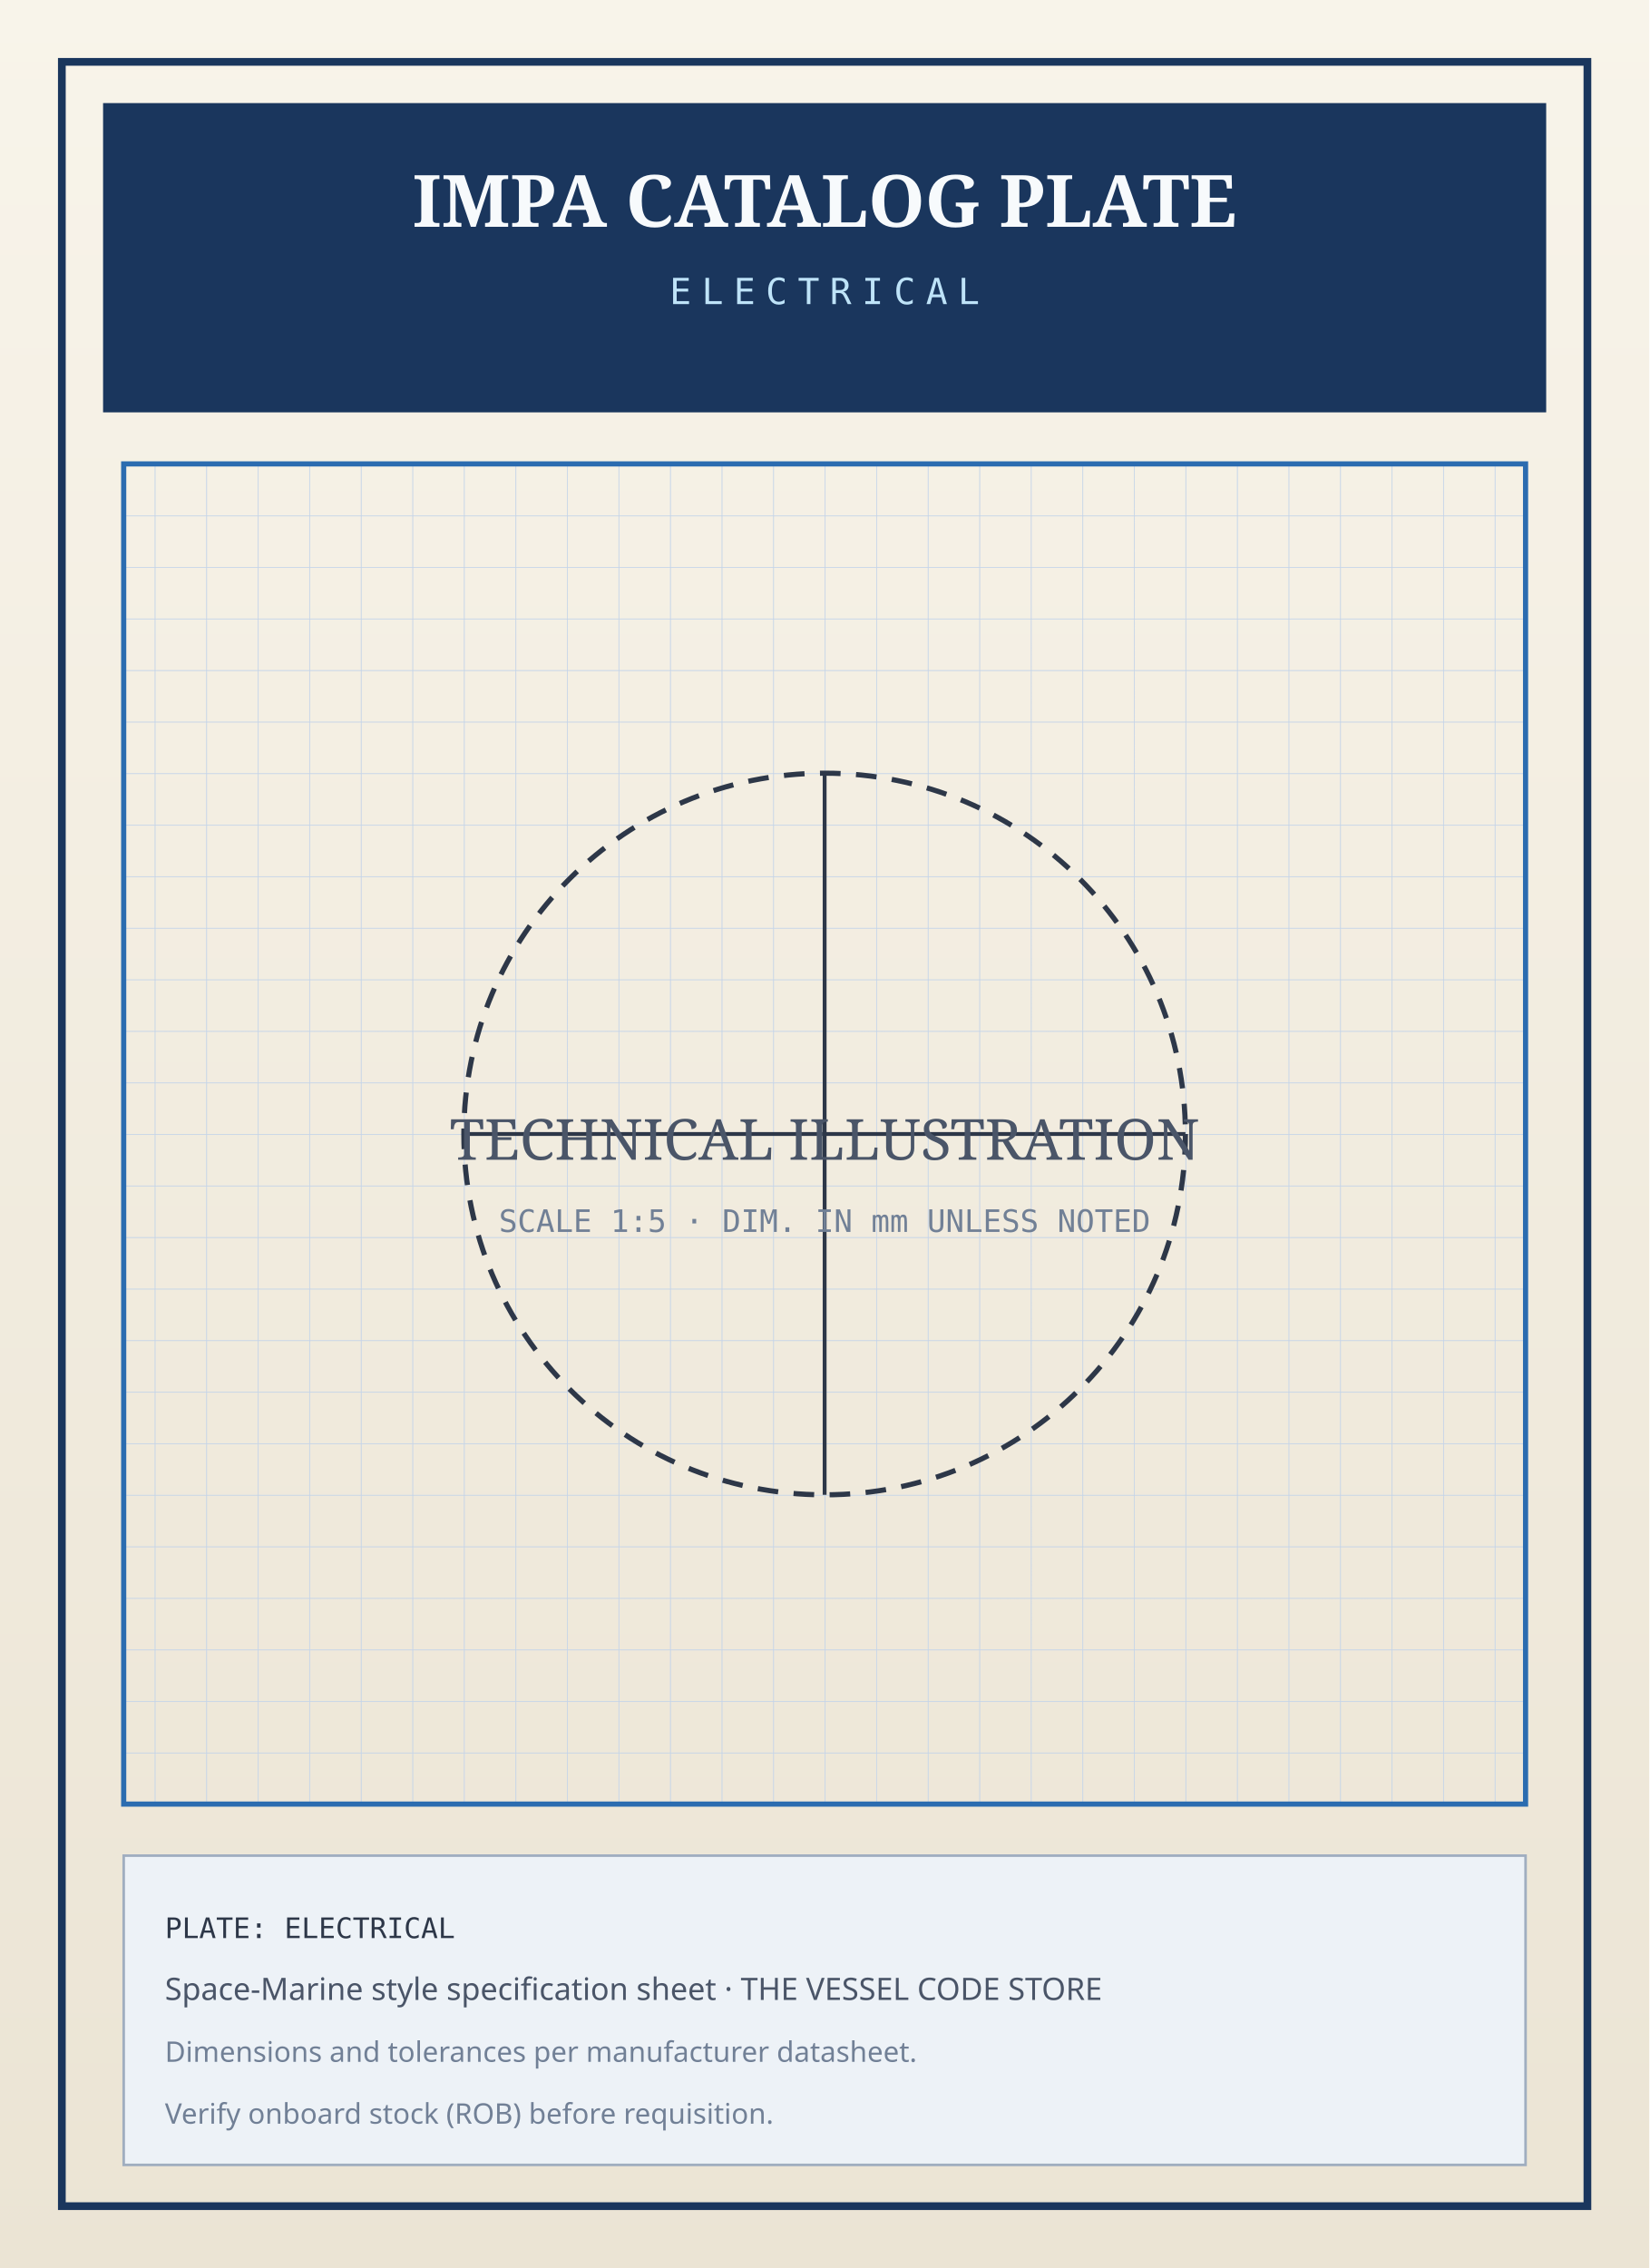
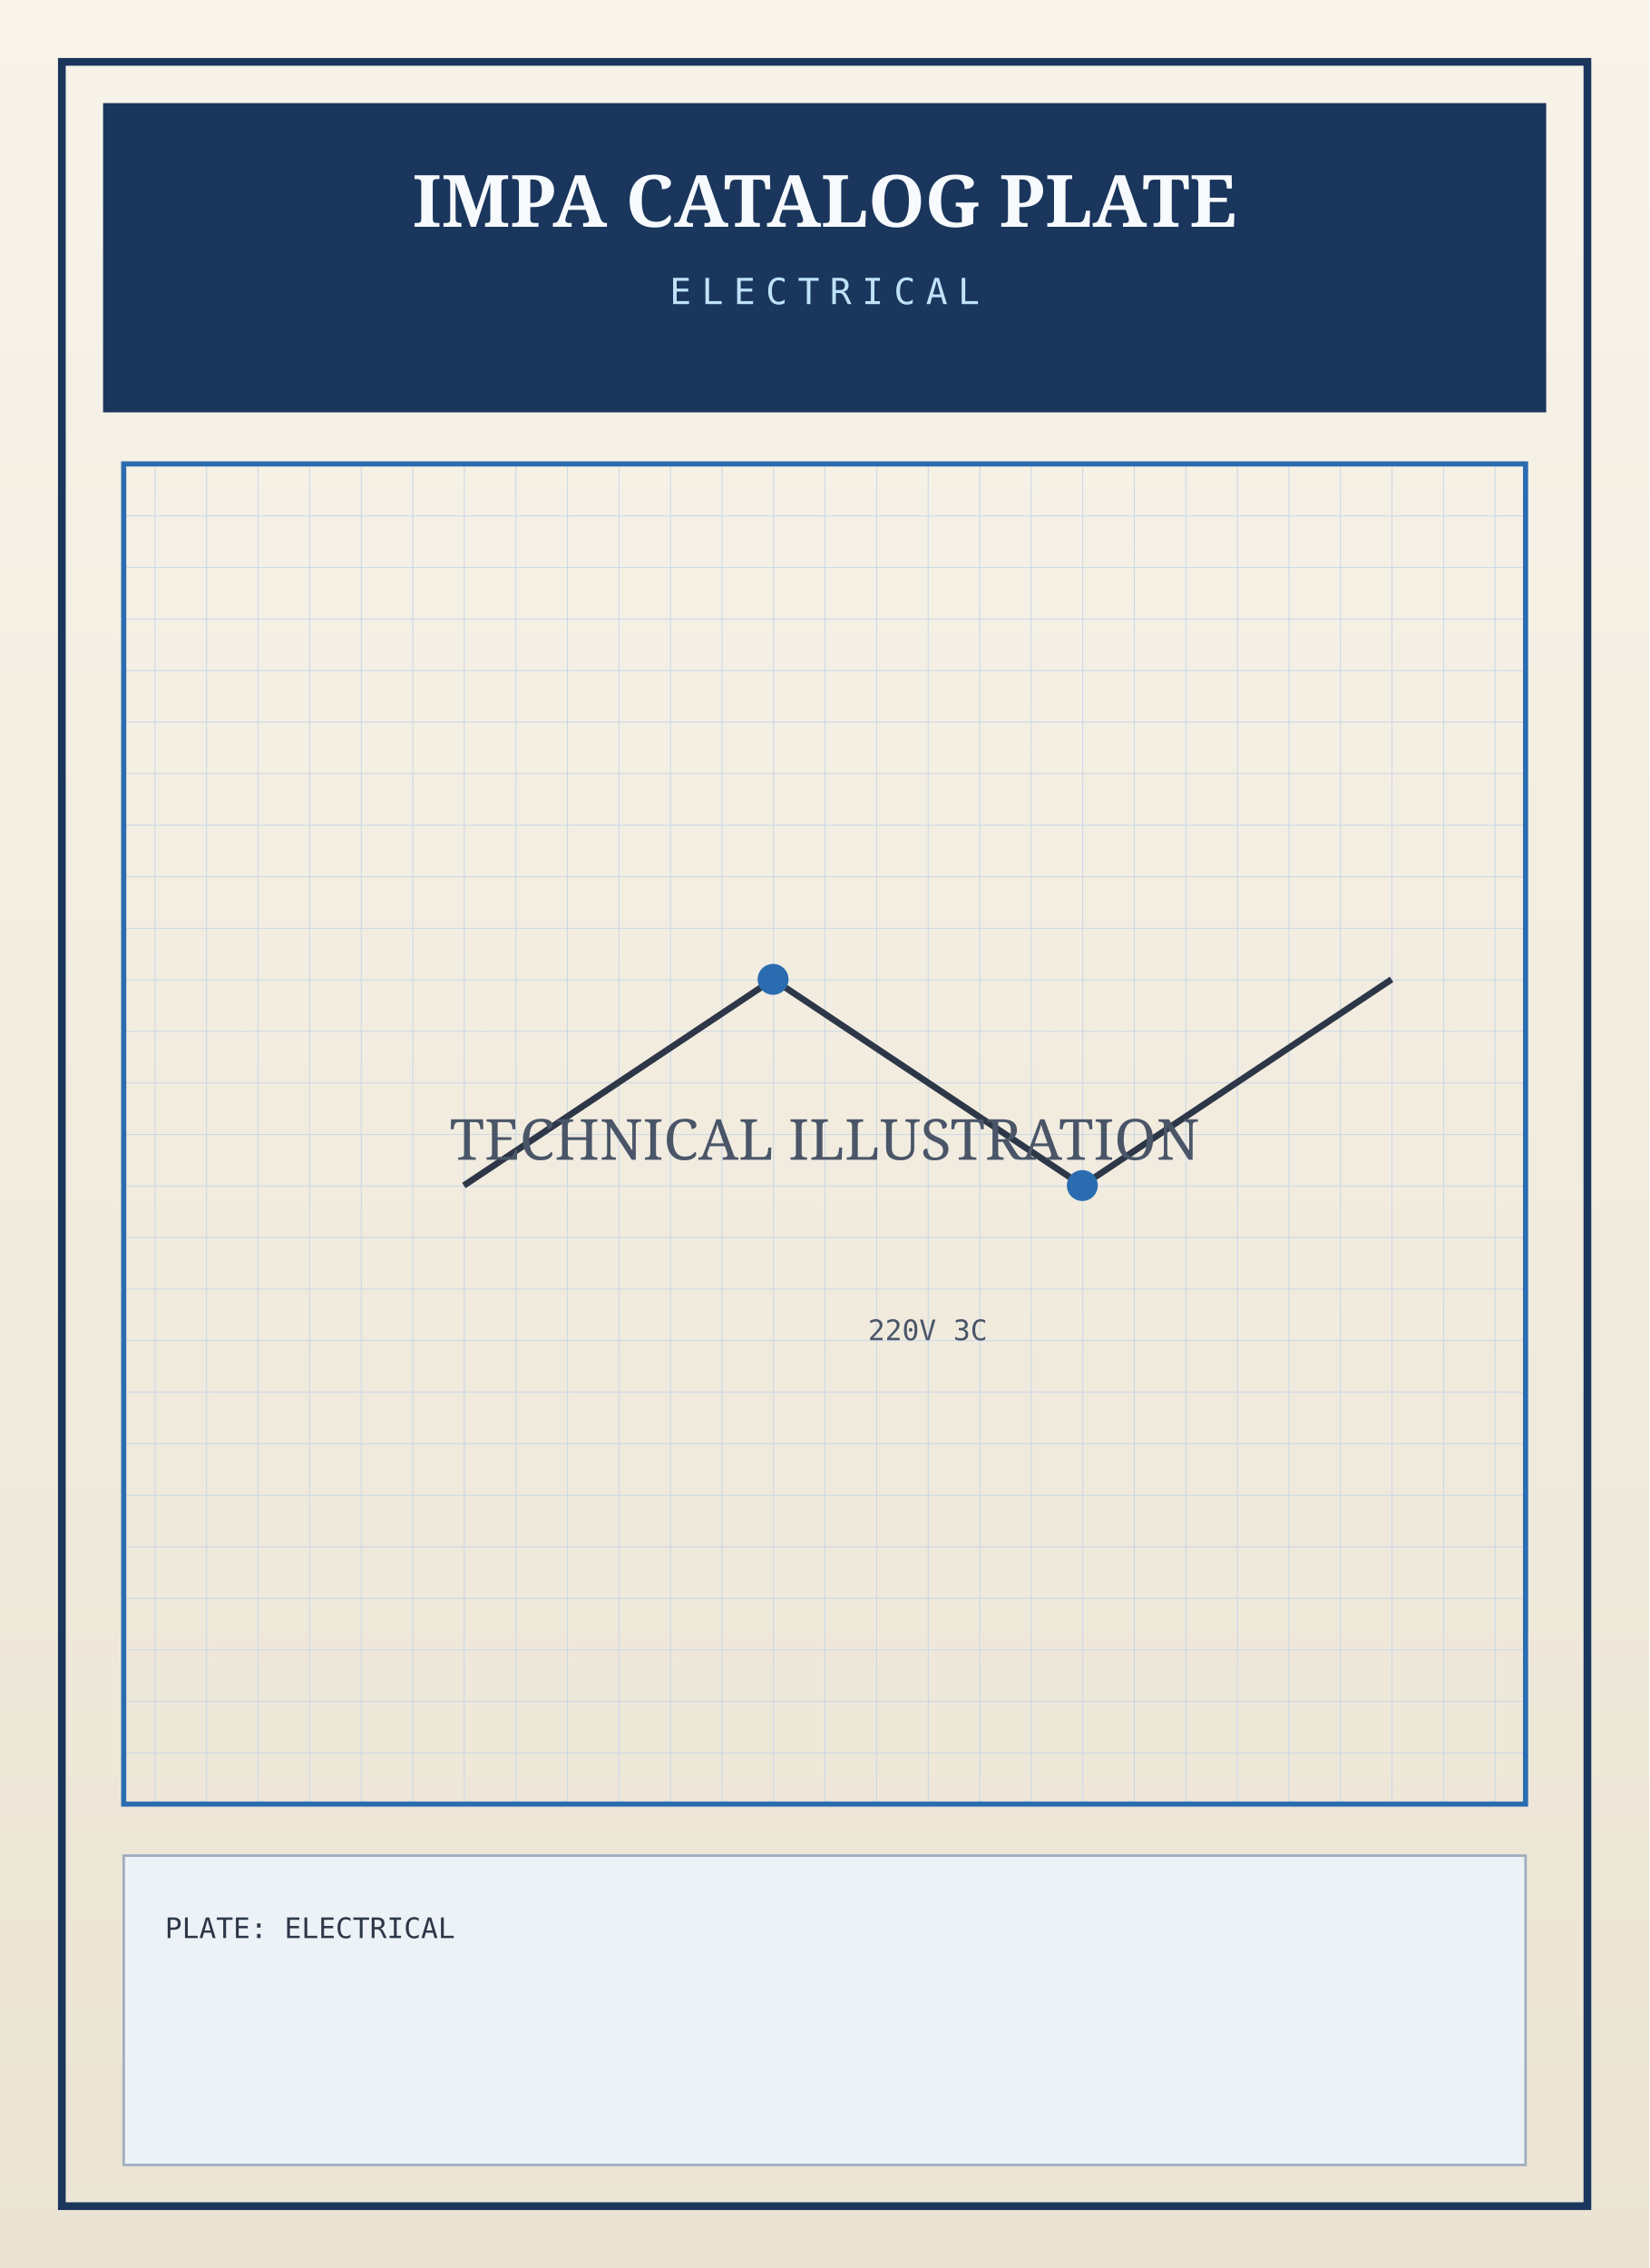
<svg xmlns="http://www.w3.org/2000/svg" viewBox="0 0 640 880" role="img" aria-label="ELECTRICAL catalog plate">
  <defs>
    <pattern id="grid" width="20" height="20" patternUnits="userSpaceOnUse">
      <path d="M 20 0 L 0 0 0 20" fill="none" stroke="#c5d4e8" stroke-width="0.6" />
    </pattern>
    <linearGradient id="paper" x1="0" y1="0" x2="0" y2="1">
      <stop offset="0%" stop-color="#f8f4ea" />
      <stop offset="100%" stop-color="#ebe4d4" />
    </linearGradient>
  </defs>
  <rect width="640" height="880" fill="url(#paper)" />
  <rect x="24" y="24" width="592" height="832" fill="none" stroke="#1a365d" stroke-width="3" />
  <rect x="40" y="40" width="560" height="120" fill="#1a365d" />
  <text x="320" y="88" text-anchor="middle" fill="#f7fafc" font-family="Georgia, serif" font-size="28" font-weight="700">IMPA CATALOG PLATE</text>
  <text x="320" y="118" text-anchor="middle" fill="#bee3f8" font-family="ui-monospace, monospace" font-size="14" letter-spacing="4">ELECTRICAL</text>
  <rect x="48" y="180" width="544" height="520" fill="url(#grid)" stroke="#2b6cb0" stroke-width="2" />
-   <circle cx="320" cy="440" r="140" fill="none" stroke="#2d3748" stroke-width="2" stroke-dasharray="8 6" />
-   <line x1="180" y1="440" x2="460" y2="440" stroke="#2d3748" stroke-width="1.5" />
-   <line x1="320" y1="300" x2="320" y2="580" stroke="#2d3748" stroke-width="1.5" />
+   <path d="M180 460 L300 380 L420 460 L540 380" fill="none" stroke="#2d3748" stroke-width="2.5" />
+   <circle cx="300" cy="380" r="6" fill="#2b6cb0" />
+   <circle cx="420" cy="460" r="6" fill="#2b6cb0" />
+   <text x="360" y="520" text-anchor="middle" font-size="11" fill="#4a5568" font-family="ui-monospace,monospace">220V 3C</text>
  <text x="320" y="450" text-anchor="middle" fill="#4a5568" font-family="Georgia, serif" font-size="22">TECHNICAL ILLUSTRATION</text>
-   <text x="320" y="478" text-anchor="middle" fill="#718096" font-family="ui-monospace, monospace" font-size="12">SCALE 1:5 · DIM. IN mm UNLESS NOTED</text>
  <rect x="48" y="720" width="544" height="120" fill="#edf2f7" stroke="#a0aec0" stroke-width="1" />
  <text x="64" y="752" fill="#2d3748" font-family="ui-monospace, monospace" font-size="11">PLATE: ELECTRICAL</text>
-   <text x="64" y="776" fill="#4a5568" font-family="ui-sans-serif, system-ui" font-size="12">Space-Marine style specification sheet · THE VESSEL CODE STORE</text>
-   <text x="64" y="800" fill="#718096" font-family="ui-sans-serif, system-ui" font-size="11">Dimensions and tolerances per manufacturer datasheet.</text>
-   <text x="64" y="824" fill="#718096" font-family="ui-sans-serif, system-ui" font-size="11">Verify onboard stock (ROB) before requisition.</text>
</svg>
